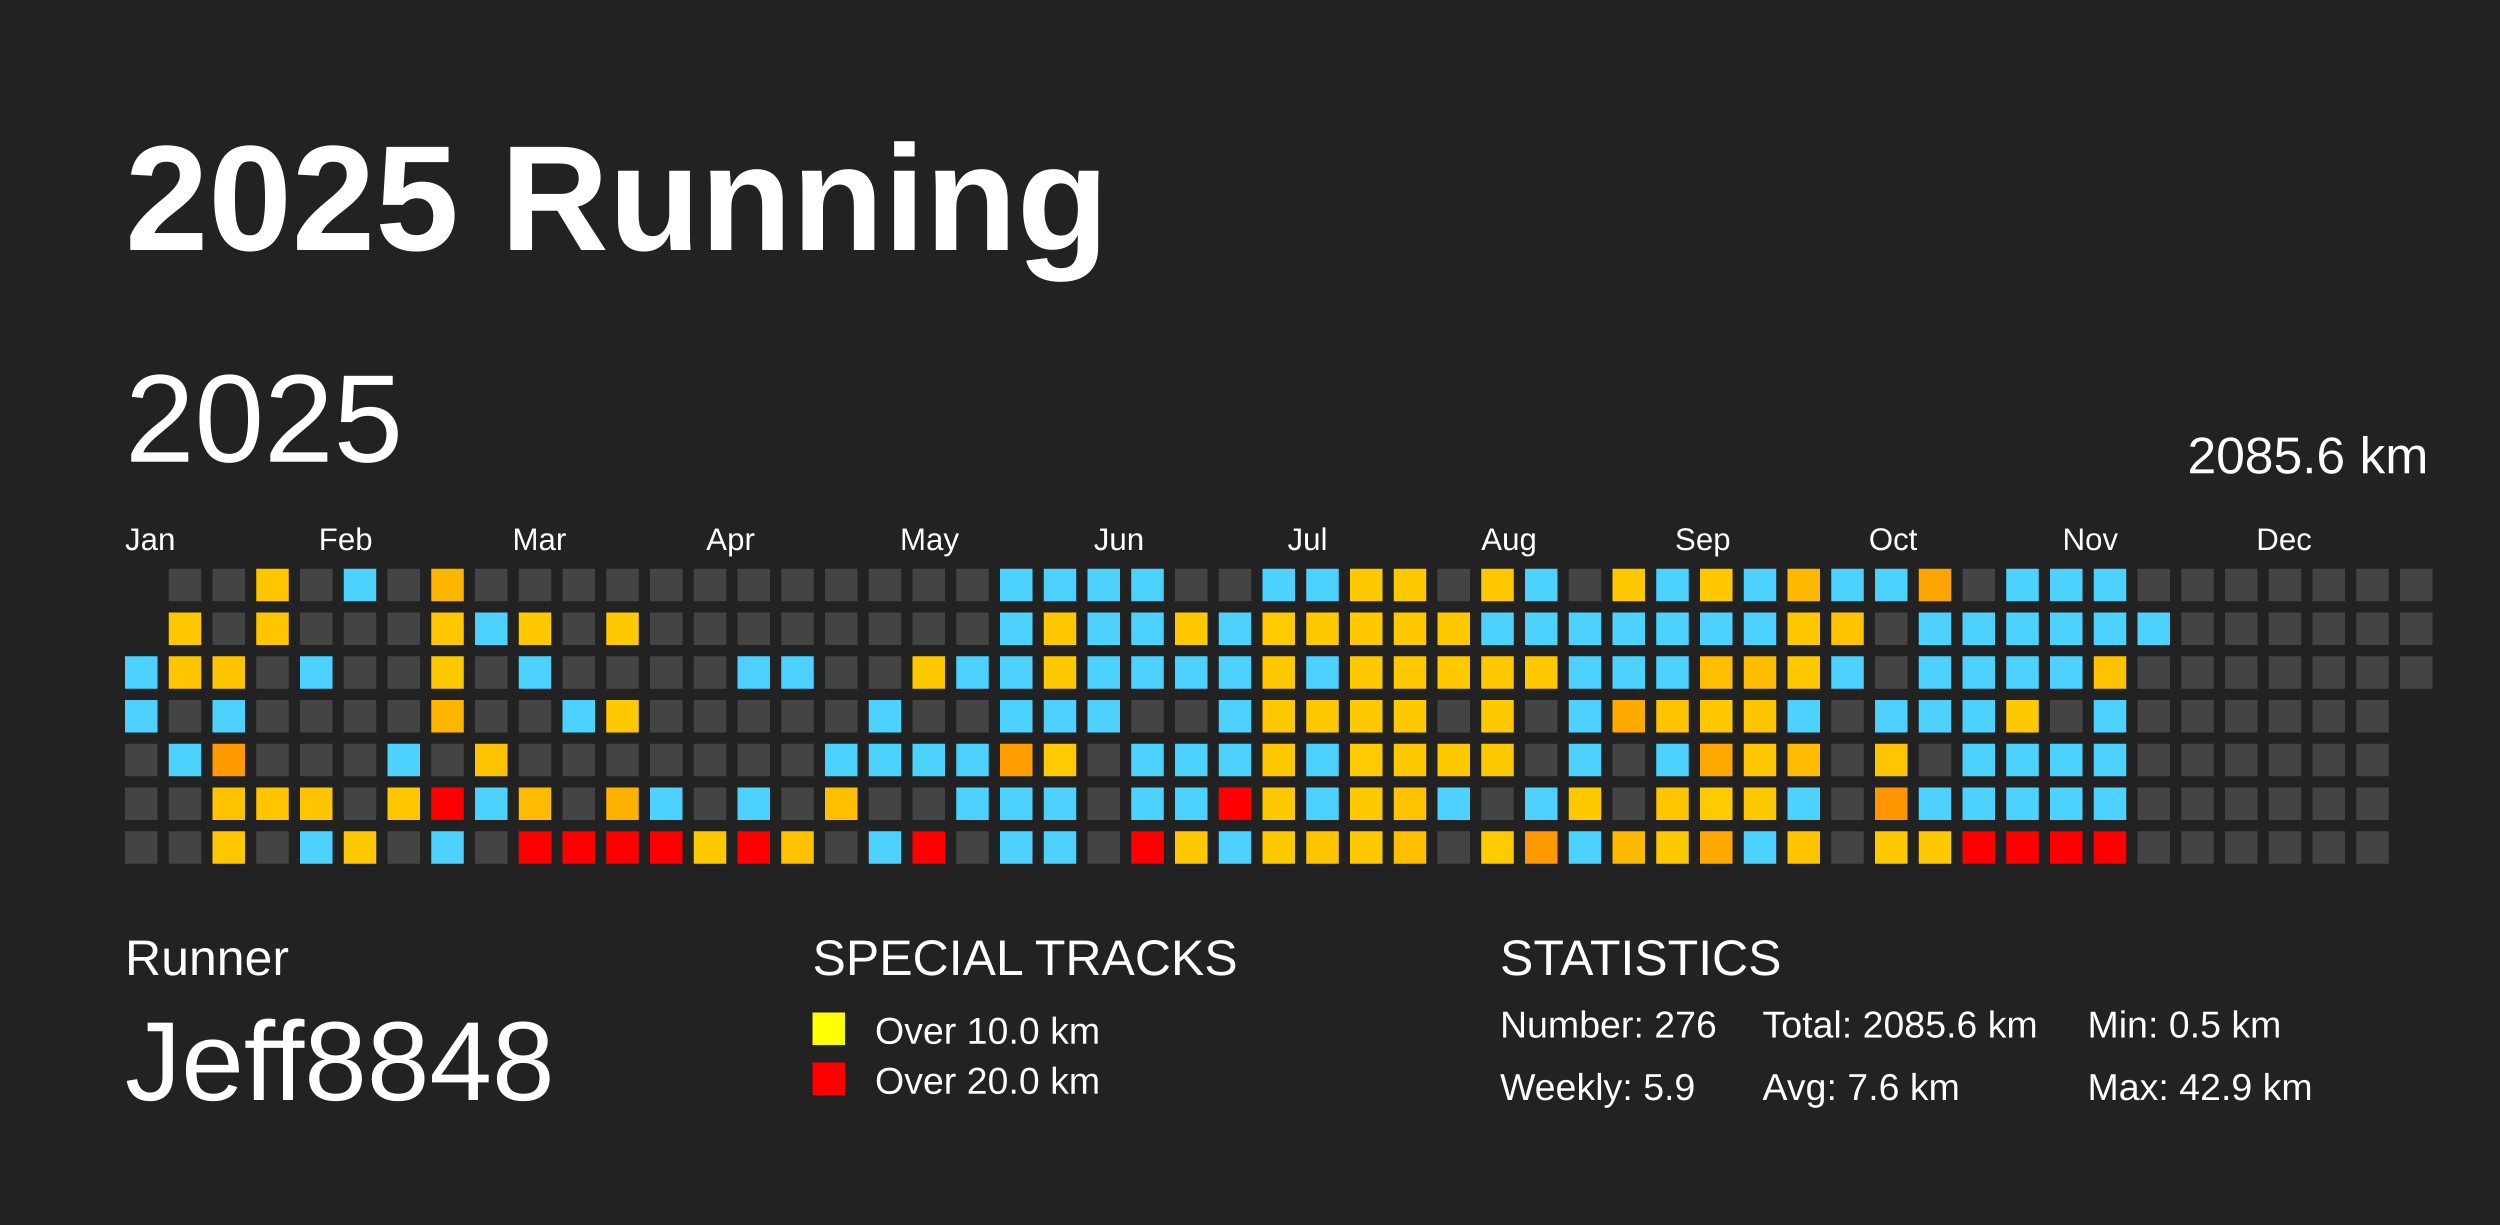
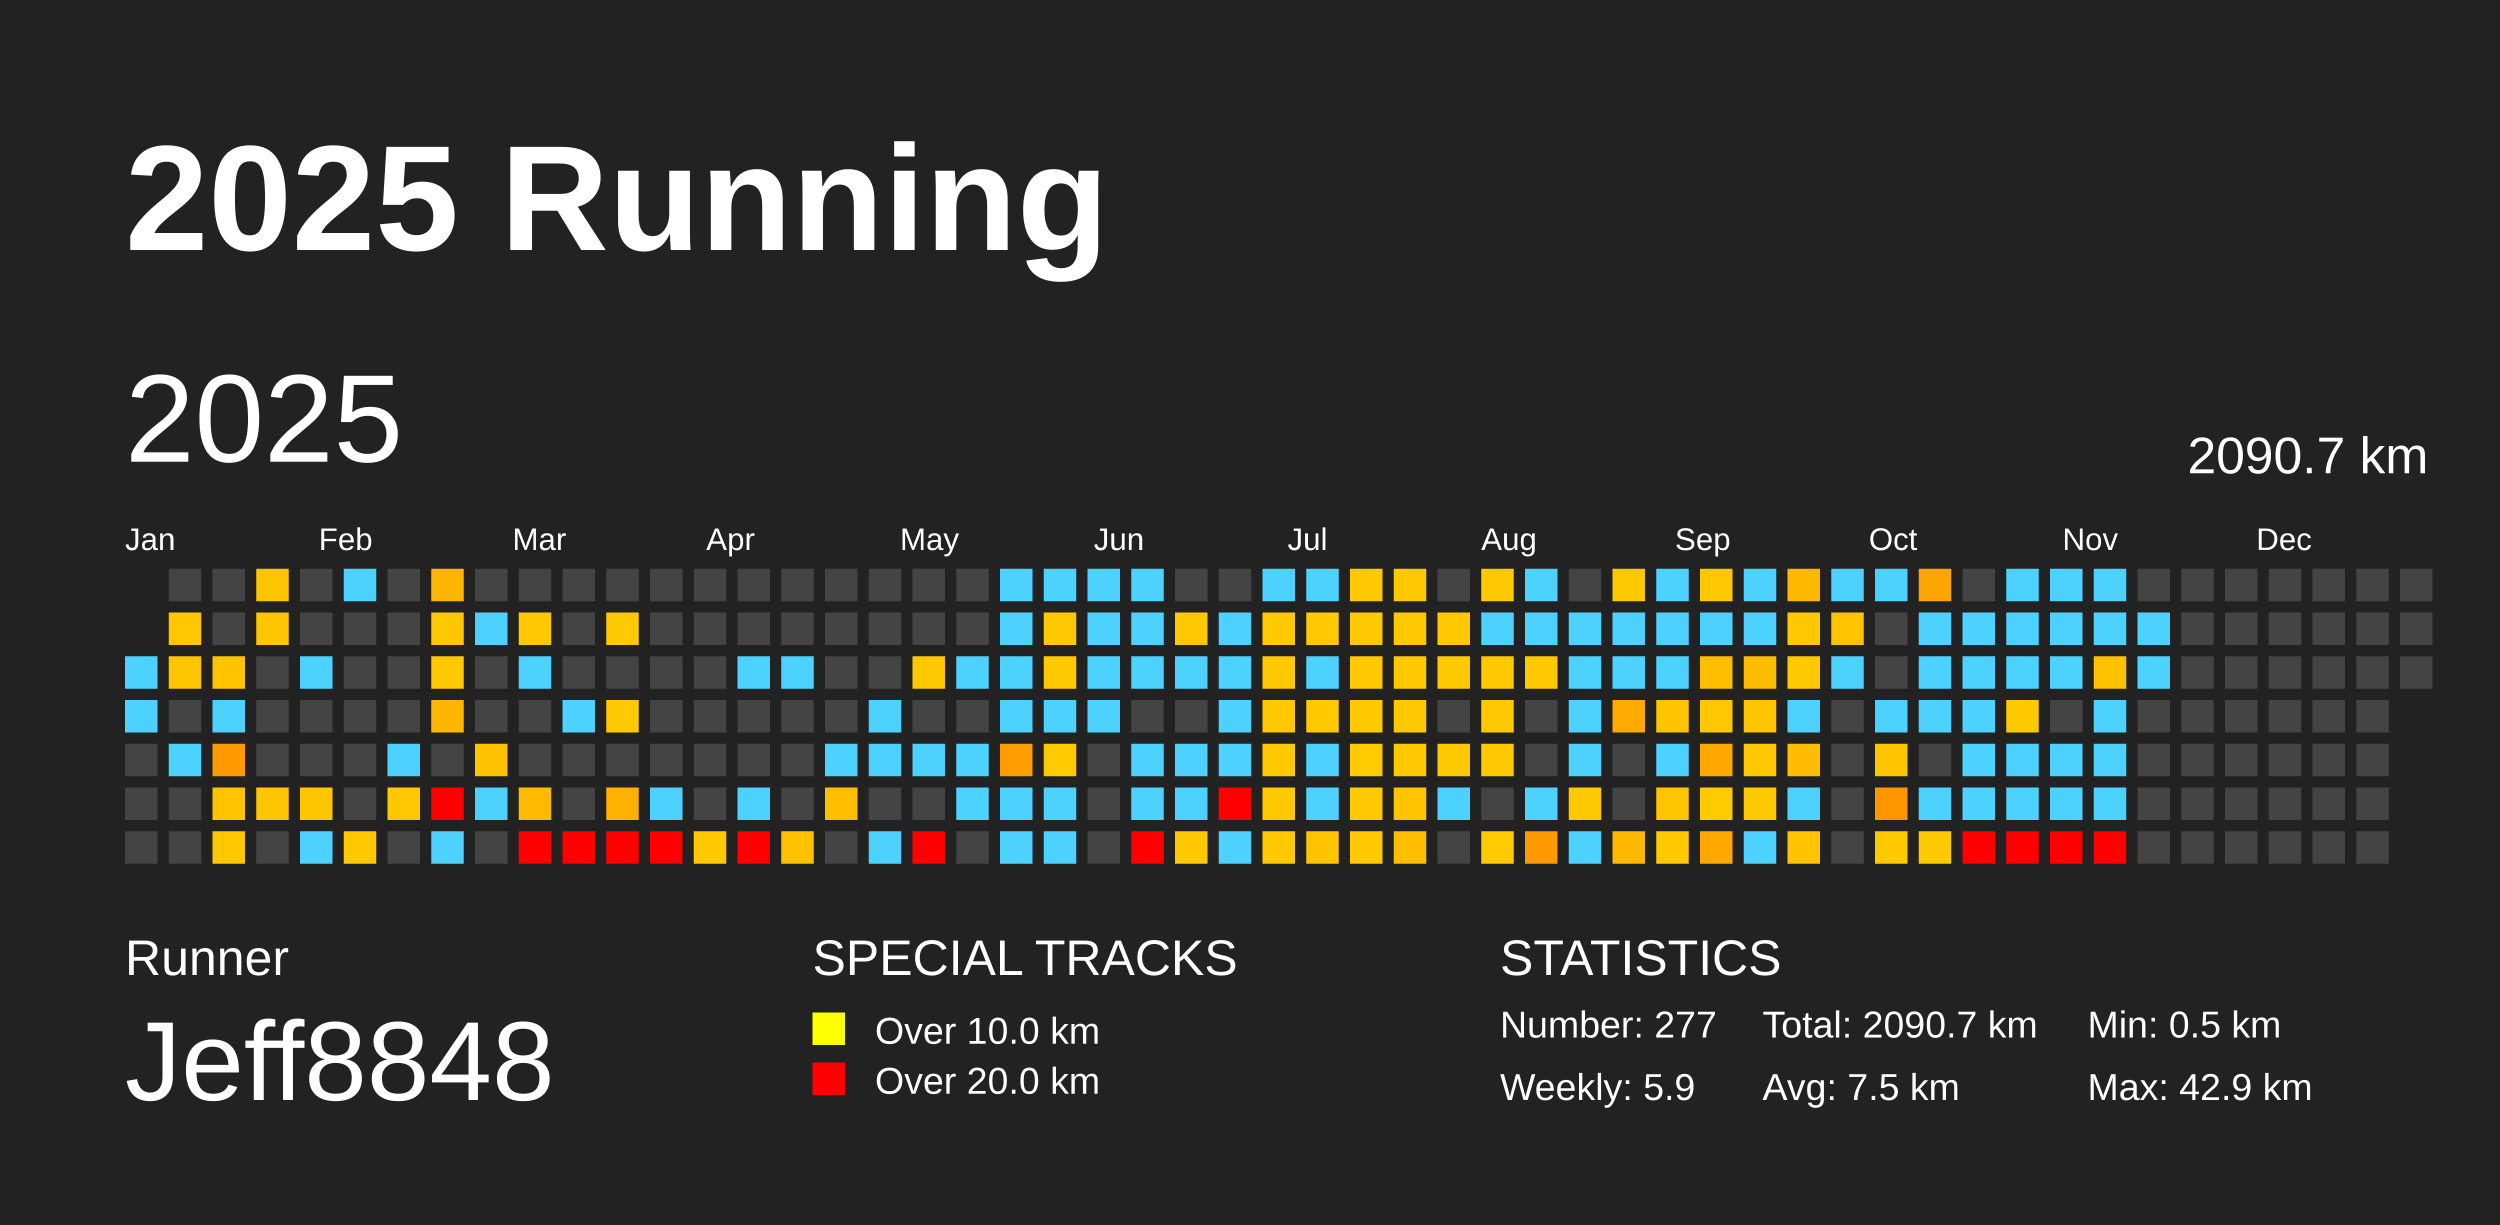
<svg xmlns="http://www.w3.org/2000/svg" baseProfile="full" height="98mm" version="1.1" viewBox="0,0,200,98" width="200mm">
  <defs />
  <rect fill="#222222" height="98" width="200" x="0" y="0" />
  <text fill="#FFFFFF" style="font-size:12px; font-family:Arial; font-weight:bold;" x="10" y="20">2025 Running</text>
  <text fill="#FFFFFF" style="font-size:4px; font-family:Arial" x="10" y="78">Runner</text>
  <text fill="#FFFFFF" style="font-size:9px; font-family:Arial" x="10" y="88">Jeff8848</text>
  <text fill="#FFFFFF" style="font-size:4px; font-family:Arial" x="65" y="78">SPECIAL TRACKS</text>
  <rect fill="yellow" height="2.6" width="2.6" x="65" y="81" />
  <text fill="#FFFFFF" style="font-size:3px; font-family:Arial" x="70" y="83.5">Over 10.0 km</text>
  <rect fill="red" height="2.6" width="2.6" x="65" y="85" />
  <text fill="#FFFFFF" style="font-size:3px; font-family:Arial" x="70" y="87.5">Over 20.0 km</text>
  <text fill="#FFFFFF" style="font-size:4px; font-family:Arial" x="120" y="78">STATISTICS</text>
-   <text fill="#FFFFFF" style="font-size:3px; font-family:Arial" x="120" y="83">Number: 276</text>
+   <text fill="#FFFFFF" style="font-size:3px; font-family:Arial" x="120" y="83">Number: 277</text>
  <text fill="#FFFFFF" style="font-size:3px; font-family:Arial" x="120" y="88">Weekly: 5.9</text>
-   <text fill="#FFFFFF" style="font-size:3px; font-family:Arial" x="141" y="83">Total: 2085.6 km</text>
-   <text fill="#FFFFFF" style="font-size:3px; font-family:Arial" x="141" y="88">Avg: 7.6 km</text>
+   <text fill="#FFFFFF" style="font-size:3px; font-family:Arial" x="141" y="83">Total: 2090.7 km</text>
+   <text fill="#FFFFFF" style="font-size:3px; font-family:Arial" x="141" y="88">Avg: 7.5 km</text>
  <text fill="#FFFFFF" style="font-size:3px; font-family:Arial" x="167" y="83">Min: 0.5 km</text>
  <text fill="#FFFFFF" style="font-size:3px; font-family:Arial" x="167" y="88">Max: 42.9 km</text>
  <text dominant-baseline="hanging" fill="#FFFFFF" style="font-size:10.0px; font-family:Arial;" x="10" y="30">2025</text>
-   <text dominant-baseline="hanging" fill="#FFFFFF" style="font-size:4.125px; font-family:Arial;" x="175" y="35">2085.6 km</text>
+   <text dominant-baseline="hanging" fill="#FFFFFF" style="font-size:4.125px; font-family:Arial;" x="175" y="35">2090.7 km</text>
  <text fill="#FFFFFF" style="font-size:2.5px; font-family:Arial" x="10.0" y="44">Jan</text>
  <text fill="#FFFFFF" style="font-size:2.5px; font-family:Arial" x="25.5" y="44">Feb</text>
  <text fill="#FFFFFF" style="font-size:2.5px; font-family:Arial" x="41.0" y="44">Mar</text>
  <text fill="#FFFFFF" style="font-size:2.5px; font-family:Arial" x="56.5" y="44">Apr</text>
  <text fill="#FFFFFF" style="font-size:2.5px; font-family:Arial" x="72.0" y="44">May</text>
  <text fill="#FFFFFF" style="font-size:2.5px; font-family:Arial" x="87.5" y="44">Jun</text>
  <text fill="#FFFFFF" style="font-size:2.5px; font-family:Arial" x="103.0" y="44">Jul</text>
  <text fill="#FFFFFF" style="font-size:2.5px; font-family:Arial" x="118.5" y="44">Aug</text>
  <text fill="#FFFFFF" style="font-size:2.5px; font-family:Arial" x="134.0" y="44">Sep</text>
  <text fill="#FFFFFF" style="font-size:2.5px; font-family:Arial" x="149.5" y="44">Oct</text>
  <text fill="#FFFFFF" style="font-size:2.5px; font-family:Arial" x="165.0" y="44">Nov</text>
  <text fill="#FFFFFF" style="font-size:2.5px; font-family:Arial" x="180.5" y="44">Dec</text>
  <rect fill="#4dd2ff" height="2.6" width="2.6" x="10.0" y="52.5" />
  <rect fill="#4dd2ff" height="2.6" width="2.6" x="10.0" y="56.0" />
  <rect fill="#444444" height="2.6" width="2.6" x="10.0" y="59.5" />
  <rect fill="#444444" height="2.6" width="2.6" x="10.0" y="63.0" />
  <rect fill="#444444" height="2.6" width="2.6" x="10.0" y="66.5" />
  <rect fill="#444444" height="2.6" width="2.6" x="13.5" y="45.5" />
  <rect fill="#ffc700" height="2.6" width="2.6" x="13.5" y="49.0" />
  <rect fill="#ffc500" height="2.6" width="2.6" x="13.5" y="52.5" />
  <rect fill="#444444" height="2.6" width="2.6" x="13.5" y="56.0" />
  <rect fill="#4dd2ff" height="2.6" width="2.6" x="13.5" y="59.5" />
  <rect fill="#444444" height="2.6" width="2.6" x="13.5" y="63.0" />
  <rect fill="#444444" height="2.6" width="2.6" x="13.5" y="66.5" />
  <rect fill="#444444" height="2.6" width="2.6" x="17.0" y="45.5" />
  <rect fill="#444444" height="2.6" width="2.6" x="17.0" y="49.0" />
  <rect fill="#ffc400" height="2.6" width="2.6" x="17.0" y="52.5" />
  <rect fill="#4dd2ff" height="2.6" width="2.6" x="17.0" y="56.0" />
  <rect fill="#ff9900" height="2.6" width="2.6" x="17.0" y="59.5" />
  <rect fill="#ffc300" height="2.6" width="2.6" x="17.0" y="63.0" />
  <rect fill="#ffc700" height="2.6" width="2.6" x="17.0" y="66.5" />
  <rect fill="#ffc500" height="2.6" width="2.6" x="20.5" y="45.5" />
  <rect fill="#ffc600" height="2.6" width="2.6" x="20.5" y="49.0" />
  <rect fill="#444444" height="2.6" width="2.6" x="20.5" y="52.5" />
  <rect fill="#444444" height="2.6" width="2.6" x="20.5" y="56.0" />
  <rect fill="#444444" height="2.6" width="2.6" x="20.5" y="59.5" />
  <rect fill="#ffc600" height="2.6" width="2.6" x="20.5" y="63.0" />
  <rect fill="#444444" height="2.6" width="2.6" x="20.5" y="66.5" />
  <rect fill="#444444" height="2.6" width="2.6" x="24.0" y="45.5" />
  <rect fill="#444444" height="2.6" width="2.6" x="24.0" y="49.0" />
  <rect fill="#4dd2ff" height="2.6" width="2.6" x="24.0" y="52.5" />
  <rect fill="#444444" height="2.6" width="2.6" x="24.0" y="56.0" />
  <rect fill="#444444" height="2.6" width="2.6" x="24.0" y="59.5" />
  <rect fill="#ffc600" height="2.6" width="2.6" x="24.0" y="63.0" />
  <rect fill="#4dd2ff" height="2.6" width="2.6" x="24.0" y="66.5" />
  <rect fill="#4dd2ff" height="2.6" width="2.6" x="27.5" y="45.5" />
  <rect fill="#444444" height="2.6" width="2.6" x="27.5" y="49.0" />
  <rect fill="#444444" height="2.6" width="2.6" x="27.5" y="52.5" />
  <rect fill="#444444" height="2.6" width="2.6" x="27.5" y="56.0" />
  <rect fill="#444444" height="2.6" width="2.6" x="27.5" y="59.5" />
  <rect fill="#444444" height="2.6" width="2.6" x="27.5" y="63.0" />
  <rect fill="#ffc800" height="2.6" width="2.6" x="27.5" y="66.5" />
  <rect fill="#444444" height="2.6" width="2.6" x="31.0" y="45.5" />
  <rect fill="#444444" height="2.6" width="2.6" x="31.0" y="49.0" />
  <rect fill="#444444" height="2.6" width="2.6" x="31.0" y="52.5" />
  <rect fill="#444444" height="2.6" width="2.6" x="31.0" y="56.0" />
  <rect fill="#4dd2ff" height="2.6" width="2.6" x="31.0" y="59.5" />
  <rect fill="#ffc700" height="2.6" width="2.6" x="31.0" y="63.0" />
  <rect fill="#444444" height="2.6" width="2.6" x="31.0" y="66.5" />
  <rect fill="#ffb600" height="2.6" width="2.6" x="34.5" y="45.5" />
  <rect fill="#ffc700" height="2.6" width="2.6" x="34.5" y="49.0" />
  <rect fill="#ffc800" height="2.6" width="2.6" x="34.5" y="52.5" />
  <rect fill="#ffb600" height="2.6" width="2.6" x="34.5" y="56.0" />
  <rect fill="#444444" height="2.6" width="2.6" x="34.5" y="59.5" />
  <rect fill="red" height="2.6" width="2.6" x="34.5" y="63.0" />
  <rect fill="#4dd2ff" height="2.6" width="2.6" x="34.5" y="66.5" />
  <rect fill="#444444" height="2.6" width="2.6" x="38.0" y="45.5" />
  <rect fill="#4dd2ff" height="2.6" width="2.6" x="38.0" y="49.0" />
  <rect fill="#444444" height="2.6" width="2.6" x="38.0" y="52.5" />
  <rect fill="#444444" height="2.6" width="2.6" x="38.0" y="56.0" />
  <rect fill="#ffc200" height="2.6" width="2.6" x="38.0" y="59.5" />
  <rect fill="#4dd2ff" height="2.6" width="2.6" x="38.0" y="63.0" />
  <rect fill="#444444" height="2.6" width="2.6" x="38.0" y="66.5" />
  <rect fill="#444444" height="2.6" width="2.6" x="41.5" y="45.5" />
  <rect fill="#ffc900" height="2.6" width="2.6" x="41.5" y="49.0" />
  <rect fill="#4dd2ff" height="2.6" width="2.6" x="41.5" y="52.5" />
  <rect fill="#444444" height="2.6" width="2.6" x="41.5" y="56.0" />
  <rect fill="#444444" height="2.6" width="2.6" x="41.5" y="59.5" />
  <rect fill="#ffbb00" height="2.6" width="2.6" x="41.5" y="63.0" />
  <rect fill="red" height="2.6" width="2.6" x="41.5" y="66.5" />
  <rect fill="#444444" height="2.6" width="2.6" x="45.0" y="45.5" />
  <rect fill="#444444" height="2.6" width="2.6" x="45.0" y="49.0" />
  <rect fill="#444444" height="2.6" width="2.6" x="45.0" y="52.5" />
  <rect fill="#4dd2ff" height="2.6" width="2.6" x="45.0" y="56.0" />
  <rect fill="#444444" height="2.6" width="2.6" x="45.0" y="59.5" />
  <rect fill="#444444" height="2.6" width="2.6" x="45.0" y="63.0" />
  <rect fill="red" height="2.6" width="2.6" x="45.0" y="66.5" />
  <rect fill="#444444" height="2.6" width="2.6" x="48.5" y="45.5" />
  <rect fill="#ffc900" height="2.6" width="2.6" x="48.5" y="49.0" />
  <rect fill="#444444" height="2.6" width="2.6" x="48.5" y="52.5" />
  <rect fill="#ffc900" height="2.6" width="2.6" x="48.5" y="56.0" />
  <rect fill="#444444" height="2.6" width="2.6" x="48.5" y="59.5" />
  <rect fill="#ffb100" height="2.6" width="2.6" x="48.5" y="63.0" />
  <rect fill="red" height="2.6" width="2.6" x="48.5" y="66.5" />
  <rect fill="#444444" height="2.6" width="2.6" x="52.0" y="45.5" />
  <rect fill="#444444" height="2.6" width="2.6" x="52.0" y="49.0" />
  <rect fill="#444444" height="2.6" width="2.6" x="52.0" y="52.5" />
  <rect fill="#444444" height="2.6" width="2.6" x="52.0" y="56.0" />
  <rect fill="#444444" height="2.6" width="2.6" x="52.0" y="59.5" />
  <rect fill="#4dd2ff" height="2.6" width="2.6" x="52.0" y="63.0" />
  <rect fill="red" height="2.6" width="2.6" x="52.0" y="66.5" />
  <rect fill="#444444" height="2.6" width="2.6" x="55.5" y="45.5" />
  <rect fill="#444444" height="2.6" width="2.6" x="55.5" y="49.0" />
  <rect fill="#444444" height="2.6" width="2.6" x="55.5" y="52.5" />
  <rect fill="#444444" height="2.6" width="2.6" x="55.5" y="56.0" />
  <rect fill="#444444" height="2.6" width="2.6" x="55.5" y="59.5" />
  <rect fill="#444444" height="2.6" width="2.6" x="55.5" y="63.0" />
  <rect fill="#ffc900" height="2.6" width="2.6" x="55.5" y="66.5" />
  <rect fill="#444444" height="2.6" width="2.6" x="59.0" y="45.5" />
  <rect fill="#444444" height="2.6" width="2.6" x="59.0" y="49.0" />
  <rect fill="#4dd2ff" height="2.6" width="2.6" x="59.0" y="52.5" />
  <rect fill="#444444" height="2.6" width="2.6" x="59.0" y="56.0" />
  <rect fill="#444444" height="2.6" width="2.6" x="59.0" y="59.5" />
  <rect fill="#4dd2ff" height="2.6" width="2.6" x="59.0" y="63.0" />
  <rect fill="red" height="2.6" width="2.6" x="59.0" y="66.5" />
  <rect fill="#444444" height="2.6" width="2.6" x="62.5" y="45.5" />
  <rect fill="#444444" height="2.6" width="2.6" x="62.5" y="49.0" />
  <rect fill="#4dd2ff" height="2.6" width="2.6" x="62.5" y="52.5" />
  <rect fill="#444444" height="2.6" width="2.6" x="62.5" y="56.0" />
  <rect fill="#444444" height="2.6" width="2.6" x="62.5" y="59.5" />
  <rect fill="#444444" height="2.6" width="2.6" x="62.5" y="63.0" />
  <rect fill="#ffc200" height="2.6" width="2.6" x="62.5" y="66.5" />
  <rect fill="#444444" height="2.6" width="2.6" x="66.0" y="45.5" />
  <rect fill="#444444" height="2.6" width="2.6" x="66.0" y="49.0" />
  <rect fill="#444444" height="2.6" width="2.6" x="66.0" y="52.5" />
  <rect fill="#444444" height="2.6" width="2.6" x="66.0" y="56.0" />
  <rect fill="#4dd2ff" height="2.6" width="2.6" x="66.0" y="59.5" />
  <rect fill="#ffbe00" height="2.6" width="2.6" x="66.0" y="63.0" />
  <rect fill="#444444" height="2.6" width="2.6" x="66.0" y="66.5" />
  <rect fill="#444444" height="2.6" width="2.6" x="69.5" y="45.5" />
  <rect fill="#444444" height="2.6" width="2.6" x="69.5" y="49.0" />
  <rect fill="#444444" height="2.6" width="2.6" x="69.5" y="52.5" />
  <rect fill="#4dd2ff" height="2.6" width="2.6" x="69.5" y="56.0" />
  <rect fill="#4dd2ff" height="2.6" width="2.6" x="69.5" y="59.5" />
  <rect fill="#444444" height="2.6" width="2.6" x="69.5" y="63.0" />
  <rect fill="#4dd2ff" height="2.6" width="2.6" x="69.5" y="66.5" />
  <rect fill="#444444" height="2.6" width="2.6" x="73.0" y="45.5" />
  <rect fill="#444444" height="2.6" width="2.6" x="73.0" y="49.0" />
  <rect fill="#ffc900" height="2.6" width="2.6" x="73.0" y="52.5" />
  <rect fill="#444444" height="2.6" width="2.6" x="73.0" y="56.0" />
  <rect fill="#4dd2ff" height="2.6" width="2.6" x="73.0" y="59.5" />
  <rect fill="#444444" height="2.6" width="2.6" x="73.0" y="63.0" />
  <rect fill="red" height="2.6" width="2.6" x="73.0" y="66.5" />
  <rect fill="#444444" height="2.6" width="2.6" x="76.5" y="45.5" />
  <rect fill="#444444" height="2.6" width="2.6" x="76.5" y="49.0" />
  <rect fill="#4dd2ff" height="2.6" width="2.6" x="76.5" y="52.5" />
  <rect fill="#444444" height="2.6" width="2.6" x="76.5" y="56.0" />
  <rect fill="#4dd2ff" height="2.6" width="2.6" x="76.5" y="59.5" />
  <rect fill="#4dd2ff" height="2.6" width="2.6" x="76.5" y="63.0" />
  <rect fill="#444444" height="2.6" width="2.6" x="76.5" y="66.5" />
  <rect fill="#4dd2ff" height="2.6" width="2.6" x="80.0" y="45.5" />
  <rect fill="#4dd2ff" height="2.6" width="2.6" x="80.0" y="49.0" />
  <rect fill="#4dd2ff" height="2.6" width="2.6" x="80.0" y="52.5" />
  <rect fill="#4dd2ff" height="2.6" width="2.6" x="80.0" y="56.0" />
  <rect fill="#ff9e00" height="2.6" width="2.6" x="80.0" y="59.5" />
  <rect fill="#4dd2ff" height="2.6" width="2.6" x="80.0" y="63.0" />
  <rect fill="#4dd2ff" height="2.6" width="2.6" x="80.0" y="66.5" />
  <rect fill="#4dd2ff" height="2.6" width="2.6" x="83.5" y="45.5" />
  <rect fill="#ffc800" height="2.6" width="2.6" x="83.5" y="49.0" />
  <rect fill="#ffc900" height="2.6" width="2.6" x="83.5" y="52.5" />
  <rect fill="#4dd2ff" height="2.6" width="2.6" x="83.5" y="56.0" />
  <rect fill="#ffca00" height="2.6" width="2.6" x="83.5" y="59.5" />
  <rect fill="#4dd2ff" height="2.6" width="2.6" x="83.5" y="63.0" />
  <rect fill="#4dd2ff" height="2.6" width="2.6" x="83.5" y="66.5" />
  <rect fill="#4dd2ff" height="2.6" width="2.6" x="87.0" y="45.5" />
  <rect fill="#4dd2ff" height="2.6" width="2.6" x="87.0" y="49.0" />
  <rect fill="#4dd2ff" height="2.6" width="2.6" x="87.0" y="52.5" />
  <rect fill="#4dd2ff" height="2.6" width="2.6" x="87.0" y="56.0" />
  <rect fill="#444444" height="2.6" width="2.6" x="87.0" y="59.5" />
  <rect fill="#444444" height="2.6" width="2.6" x="87.0" y="63.0" />
  <rect fill="#444444" height="2.6" width="2.6" x="87.0" y="66.5" />
  <rect fill="#4dd2ff" height="2.6" width="2.6" x="90.5" y="45.5" />
  <rect fill="#4dd2ff" height="2.6" width="2.6" x="90.5" y="49.0" />
  <rect fill="#4dd2ff" height="2.6" width="2.6" x="90.5" y="52.5" />
  <rect fill="#444444" height="2.6" width="2.6" x="90.5" y="56.0" />
  <rect fill="#4dd2ff" height="2.6" width="2.6" x="90.5" y="59.5" />
  <rect fill="#4dd2ff" height="2.6" width="2.6" x="90.5" y="63.0" />
  <rect fill="red" height="2.6" width="2.6" x="90.5" y="66.5" />
  <rect fill="#444444" height="2.6" width="2.6" x="94.0" y="45.5" />
  <rect fill="#ffc800" height="2.6" width="2.6" x="94.0" y="49.0" />
  <rect fill="#4dd2ff" height="2.6" width="2.6" x="94.0" y="52.5" />
  <rect fill="#444444" height="2.6" width="2.6" x="94.0" y="56.0" />
  <rect fill="#4dd2ff" height="2.6" width="2.6" x="94.0" y="59.5" />
  <rect fill="#4dd2ff" height="2.6" width="2.6" x="94.0" y="63.0" />
  <rect fill="#ffc900" height="2.6" width="2.6" x="94.0" y="66.5" />
  <rect fill="#444444" height="2.6" width="2.6" x="97.5" y="45.5" />
  <rect fill="#4dd2ff" height="2.6" width="2.6" x="97.5" y="49.0" />
  <rect fill="#4dd2ff" height="2.6" width="2.6" x="97.5" y="52.5" />
  <rect fill="#4dd2ff" height="2.6" width="2.6" x="97.5" y="56.0" />
  <rect fill="#4dd2ff" height="2.6" width="2.6" x="97.5" y="59.5" />
  <rect fill="red" height="2.6" width="2.6" x="97.5" y="63.0" />
  <rect fill="#4dd2ff" height="2.6" width="2.6" x="97.5" y="66.5" />
  <rect fill="#4dd2ff" height="2.6" width="2.6" x="101.0" y="45.5" />
  <rect fill="#ffca00" height="2.6" width="2.6" x="101.0" y="49.0" />
  <rect fill="#ffc900" height="2.6" width="2.6" x="101.0" y="52.5" />
  <rect fill="#ffc800" height="2.6" width="2.6" x="101.0" y="56.0" />
  <rect fill="#ffc900" height="2.6" width="2.6" x="101.0" y="59.5" />
  <rect fill="#ffc900" height="2.6" width="2.6" x="101.0" y="63.0" />
  <rect fill="#ffc900" height="2.6" width="2.6" x="101.0" y="66.5" />
  <rect fill="#4dd2ff" height="2.6" width="2.6" x="104.5" y="45.5" />
  <rect fill="#ffc900" height="2.6" width="2.6" x="104.5" y="49.0" />
  <rect fill="#4dd2ff" height="2.6" width="2.6" x="104.5" y="52.5" />
  <rect fill="#ffc900" height="2.6" width="2.6" x="104.5" y="56.0" />
  <rect fill="#4dd2ff" height="2.6" width="2.6" x="104.5" y="59.5" />
  <rect fill="#4dd2ff" height="2.6" width="2.6" x="104.5" y="63.0" />
  <rect fill="#ffc300" height="2.6" width="2.6" x="104.5" y="66.5" />
  <rect fill="#ffc900" height="2.6" width="2.6" x="108.0" y="45.5" />
  <rect fill="#ffc900" height="2.6" width="2.6" x="108.0" y="49.0" />
  <rect fill="#ffc900" height="2.6" width="2.6" x="108.0" y="52.5" />
  <rect fill="#ffc900" height="2.6" width="2.6" x="108.0" y="56.0" />
  <rect fill="#ffca00" height="2.6" width="2.6" x="108.0" y="59.5" />
  <rect fill="#ffc900" height="2.6" width="2.6" x="108.0" y="63.0" />
  <rect fill="#ffc900" height="2.6" width="2.6" x="108.0" y="66.5" />
  <rect fill="#ffc900" height="2.6" width="2.6" x="111.5" y="45.5" />
  <rect fill="#ffc900" height="2.6" width="2.6" x="111.5" y="49.0" />
  <rect fill="#ffc900" height="2.6" width="2.6" x="111.5" y="52.5" />
  <rect fill="#ffc900" height="2.6" width="2.6" x="111.5" y="56.0" />
  <rect fill="#ffc900" height="2.6" width="2.6" x="111.5" y="59.5" />
  <rect fill="#ffc300" height="2.6" width="2.6" x="111.5" y="63.0" />
  <rect fill="#ffbe00" height="2.6" width="2.6" x="111.5" y="66.5" />
  <rect fill="#444444" height="2.6" width="2.6" x="115.0" y="45.5" />
  <rect fill="#ffc800" height="2.6" width="2.6" x="115.0" y="49.0" />
  <rect fill="#ffc900" height="2.6" width="2.6" x="115.0" y="52.5" />
  <rect fill="#444444" height="2.6" width="2.6" x="115.0" y="56.0" />
  <rect fill="#ffc900" height="2.6" width="2.6" x="115.0" y="59.5" />
  <rect fill="#4dd2ff" height="2.6" width="2.6" x="115.0" y="63.0" />
  <rect fill="#444444" height="2.6" width="2.6" x="115.0" y="66.5" />
  <rect fill="#ffc900" height="2.6" width="2.6" x="118.5" y="45.5" />
  <rect fill="#4dd2ff" height="2.6" width="2.6" x="118.5" y="49.0" />
  <rect fill="#ffc800" height="2.6" width="2.6" x="118.5" y="52.5" />
  <rect fill="#ffc900" height="2.6" width="2.6" x="118.5" y="56.0" />
  <rect fill="#ffc900" height="2.6" width="2.6" x="118.5" y="59.5" />
  <rect fill="#444444" height="2.6" width="2.6" x="118.5" y="63.0" />
  <rect fill="#ffca00" height="2.6" width="2.6" x="118.5" y="66.5" />
  <rect fill="#4dd2ff" height="2.6" width="2.6" x="122.0" y="45.5" />
  <rect fill="#4dd2ff" height="2.6" width="2.6" x="122.0" y="49.0" />
  <rect fill="#ffc800" height="2.6" width="2.6" x="122.0" y="52.5" />
  <rect fill="#444444" height="2.6" width="2.6" x="122.0" y="56.0" />
  <rect fill="#444444" height="2.6" width="2.6" x="122.0" y="59.5" />
  <rect fill="#4dd2ff" height="2.6" width="2.6" x="122.0" y="63.0" />
  <rect fill="#ff9900" height="2.6" width="2.6" x="122.0" y="66.5" />
  <rect fill="#444444" height="2.6" width="2.6" x="125.5" y="45.5" />
  <rect fill="#4dd2ff" height="2.6" width="2.6" x="125.5" y="49.0" />
  <rect fill="#4dd2ff" height="2.6" width="2.6" x="125.5" y="52.5" />
  <rect fill="#4dd2ff" height="2.6" width="2.6" x="125.5" y="56.0" />
  <rect fill="#4dd2ff" height="2.6" width="2.6" x="125.5" y="59.5" />
  <rect fill="#ffc900" height="2.6" width="2.6" x="125.5" y="63.0" />
  <rect fill="#4dd2ff" height="2.6" width="2.6" x="125.5" y="66.5" />
  <rect fill="#ffc900" height="2.6" width="2.6" x="129.0" y="45.5" />
  <rect fill="#4dd2ff" height="2.6" width="2.6" x="129.0" y="49.0" />
  <rect fill="#4dd2ff" height="2.6" width="2.6" x="129.0" y="52.5" />
  <rect fill="#ffaa00" height="2.6" width="2.6" x="129.0" y="56.0" />
  <rect fill="#444444" height="2.6" width="2.6" x="129.0" y="59.5" />
  <rect fill="#444444" height="2.6" width="2.6" x="129.0" y="63.0" />
  <rect fill="#ffb800" height="2.6" width="2.6" x="129.0" y="66.5" />
  <rect fill="#4dd2ff" height="2.6" width="2.6" x="132.5" y="45.5" />
  <rect fill="#4dd2ff" height="2.6" width="2.6" x="132.5" y="49.0" />
  <rect fill="#4dd2ff" height="2.6" width="2.6" x="132.5" y="52.5" />
  <rect fill="#ffc300" height="2.6" width="2.6" x="132.5" y="56.0" />
  <rect fill="#4dd2ff" height="2.6" width="2.6" x="132.5" y="59.5" />
  <rect fill="#ffc500" height="2.6" width="2.6" x="132.5" y="63.0" />
  <rect fill="#ffc900" height="2.6" width="2.6" x="132.5" y="66.5" />
  <rect fill="#ffc800" height="2.6" width="2.6" x="136.0" y="45.5" />
  <rect fill="#4dd2ff" height="2.6" width="2.6" x="136.0" y="49.0" />
  <rect fill="#ffbe00" height="2.6" width="2.6" x="136.0" y="52.5" />
  <rect fill="#ffc700" height="2.6" width="2.6" x="136.0" y="56.0" />
  <rect fill="#ffa900" height="2.6" width="2.6" x="136.0" y="59.5" />
  <rect fill="#ffca00" height="2.6" width="2.6" x="136.0" y="63.0" />
  <rect fill="#ffa900" height="2.6" width="2.6" x="136.0" y="66.5" />
  <rect fill="#4dd2ff" height="2.6" width="2.6" x="139.5" y="45.5" />
  <rect fill="#4dd2ff" height="2.6" width="2.6" x="139.5" y="49.0" />
  <rect fill="#ffbd00" height="2.6" width="2.6" x="139.5" y="52.5" />
  <rect fill="#ffc600" height="2.6" width="2.6" x="139.5" y="56.0" />
  <rect fill="#ffc700" height="2.6" width="2.6" x="139.5" y="59.5" />
  <rect fill="#ffc900" height="2.6" width="2.6" x="139.5" y="63.0" />
  <rect fill="#4dd2ff" height="2.6" width="2.6" x="139.5" y="66.5" />
  <rect fill="#ffb800" height="2.6" width="2.6" x="143.0" y="45.5" />
  <rect fill="#ffc700" height="2.6" width="2.6" x="143.0" y="49.0" />
  <rect fill="#ffc900" height="2.6" width="2.6" x="143.0" y="52.5" />
  <rect fill="#4dd2ff" height="2.6" width="2.6" x="143.0" y="56.0" />
  <rect fill="#ffbc00" height="2.6" width="2.6" x="143.0" y="59.5" />
  <rect fill="#4dd2ff" height="2.6" width="2.6" x="143.0" y="63.0" />
  <rect fill="#ffc300" height="2.6" width="2.6" x="143.0" y="66.5" />
  <rect fill="#4dd2ff" height="2.6" width="2.6" x="146.5" y="45.5" />
  <rect fill="#ffc300" height="2.6" width="2.6" x="146.5" y="49.0" />
  <rect fill="#4dd2ff" height="2.6" width="2.6" x="146.5" y="52.5" />
  <rect fill="#444444" height="2.6" width="2.6" x="146.5" y="56.0" />
  <rect fill="#444444" height="2.6" width="2.6" x="146.5" y="59.5" />
  <rect fill="#444444" height="2.6" width="2.6" x="146.5" y="63.0" />
  <rect fill="#444444" height="2.6" width="2.6" x="146.5" y="66.5" />
  <rect fill="#4dd2ff" height="2.6" width="2.6" x="150.0" y="45.5" />
  <rect fill="#444444" height="2.6" width="2.6" x="150.0" y="49.0" />
  <rect fill="#444444" height="2.6" width="2.6" x="150.0" y="52.5" />
  <rect fill="#4dd2ff" height="2.6" width="2.6" x="150.0" y="56.0" />
  <rect fill="#ffc600" height="2.6" width="2.6" x="150.0" y="59.5" />
  <rect fill="#ff9600" height="2.6" width="2.6" x="150.0" y="63.0" />
  <rect fill="#ffc900" height="2.6" width="2.6" x="150.0" y="66.5" />
  <rect fill="#ffa500" height="2.6" width="2.6" x="153.5" y="45.5" />
  <rect fill="#4dd2ff" height="2.6" width="2.6" x="153.5" y="49.0" />
  <rect fill="#4dd2ff" height="2.6" width="2.6" x="153.5" y="52.5" />
  <rect fill="#4dd2ff" height="2.6" width="2.6" x="153.5" y="56.0" />
  <rect fill="#444444" height="2.6" width="2.6" x="153.5" y="59.5" />
  <rect fill="#4dd2ff" height="2.6" width="2.6" x="153.5" y="63.0" />
  <rect fill="#ffc900" height="2.6" width="2.6" x="153.5" y="66.5" />
  <rect fill="#444444" height="2.6" width="2.6" x="157.0" y="45.5" />
  <rect fill="#4dd2ff" height="2.6" width="2.6" x="157.0" y="49.0" />
  <rect fill="#4dd2ff" height="2.6" width="2.6" x="157.0" y="52.5" />
  <rect fill="#4dd2ff" height="2.6" width="2.6" x="157.0" y="56.0" />
  <rect fill="#4dd2ff" height="2.6" width="2.6" x="157.0" y="59.5" />
  <rect fill="#4dd2ff" height="2.6" width="2.6" x="157.0" y="63.0" />
  <rect fill="red" height="2.6" width="2.6" x="157.0" y="66.5" />
  <rect fill="#4dd2ff" height="2.6" width="2.6" x="160.5" y="45.5" />
  <rect fill="#4dd2ff" height="2.6" width="2.6" x="160.5" y="49.0" />
  <rect fill="#4dd2ff" height="2.6" width="2.6" x="160.5" y="52.5" />
  <rect fill="#ffc900" height="2.6" width="2.6" x="160.5" y="56.0" />
  <rect fill="#4dd2ff" height="2.6" width="2.6" x="160.5" y="59.5" />
  <rect fill="#4dd2ff" height="2.6" width="2.6" x="160.5" y="63.0" />
  <rect fill="red" height="2.6" width="2.6" x="160.5" y="66.5" />
  <rect fill="#4dd2ff" height="2.6" width="2.6" x="164.0" y="45.5" />
  <rect fill="#4dd2ff" height="2.6" width="2.6" x="164.0" y="49.0" />
  <rect fill="#4dd2ff" height="2.6" width="2.6" x="164.0" y="52.5" />
  <rect fill="#444444" height="2.6" width="2.6" x="164.0" y="56.0" />
  <rect fill="#4dd2ff" height="2.6" width="2.6" x="164.0" y="59.5" />
  <rect fill="#4dd2ff" height="2.6" width="2.6" x="164.0" y="63.0" />
  <rect fill="red" height="2.6" width="2.6" x="164.0" y="66.5" />
  <rect fill="#4dd2ff" height="2.6" width="2.6" x="167.5" y="45.5" />
  <rect fill="#4dd2ff" height="2.6" width="2.6" x="167.5" y="49.0" />
  <rect fill="#ffc200" height="2.6" width="2.6" x="167.5" y="52.5" />
  <rect fill="#4dd2ff" height="2.6" width="2.6" x="167.5" y="56.0" />
  <rect fill="#4dd2ff" height="2.6" width="2.6" x="167.5" y="59.5" />
  <rect fill="#4dd2ff" height="2.6" width="2.6" x="167.5" y="63.0" />
  <rect fill="red" height="2.6" width="2.6" x="167.5" y="66.5" />
  <rect fill="#444444" height="2.6" width="2.6" x="171.0" y="45.5" />
  <rect fill="#4dd2ff" height="2.6" width="2.6" x="171.0" y="49.0" />
-   <rect fill="#444444" height="2.6" width="2.6" x="171.0" y="52.5" />
+   <rect fill="#4dd2ff" height="2.6" width="2.6" x="171.0" y="52.5" />
  <rect fill="#444444" height="2.6" width="2.6" x="171.0" y="56.0" />
  <rect fill="#444444" height="2.6" width="2.6" x="171.0" y="59.5" />
  <rect fill="#444444" height="2.6" width="2.6" x="171.0" y="63.0" />
  <rect fill="#444444" height="2.6" width="2.6" x="171.0" y="66.5" />
  <rect fill="#444444" height="2.6" width="2.6" x="174.5" y="45.5" />
  <rect fill="#444444" height="2.6" width="2.6" x="174.5" y="49.0" />
  <rect fill="#444444" height="2.6" width="2.6" x="174.5" y="52.5" />
  <rect fill="#444444" height="2.6" width="2.6" x="174.5" y="56.0" />
  <rect fill="#444444" height="2.6" width="2.6" x="174.5" y="59.5" />
  <rect fill="#444444" height="2.6" width="2.6" x="174.5" y="63.0" />
  <rect fill="#444444" height="2.6" width="2.6" x="174.5" y="66.5" />
  <rect fill="#444444" height="2.6" width="2.6" x="178.0" y="45.5" />
  <rect fill="#444444" height="2.6" width="2.6" x="178.0" y="49.0" />
  <rect fill="#444444" height="2.6" width="2.6" x="178.0" y="52.5" />
  <rect fill="#444444" height="2.6" width="2.6" x="178.0" y="56.0" />
  <rect fill="#444444" height="2.6" width="2.6" x="178.0" y="59.5" />
  <rect fill="#444444" height="2.6" width="2.6" x="178.0" y="63.0" />
  <rect fill="#444444" height="2.6" width="2.6" x="178.0" y="66.5" />
  <rect fill="#444444" height="2.6" width="2.6" x="181.5" y="45.5" />
  <rect fill="#444444" height="2.6" width="2.6" x="181.5" y="49.0" />
  <rect fill="#444444" height="2.6" width="2.6" x="181.5" y="52.5" />
  <rect fill="#444444" height="2.6" width="2.6" x="181.5" y="56.0" />
  <rect fill="#444444" height="2.6" width="2.6" x="181.5" y="59.5" />
  <rect fill="#444444" height="2.6" width="2.6" x="181.5" y="63.0" />
  <rect fill="#444444" height="2.6" width="2.6" x="181.5" y="66.5" />
  <rect fill="#444444" height="2.6" width="2.6" x="185.0" y="45.5" />
  <rect fill="#444444" height="2.6" width="2.6" x="185.0" y="49.0" />
  <rect fill="#444444" height="2.6" width="2.6" x="185.0" y="52.5" />
  <rect fill="#444444" height="2.6" width="2.6" x="185.0" y="56.0" />
  <rect fill="#444444" height="2.6" width="2.6" x="185.0" y="59.5" />
  <rect fill="#444444" height="2.6" width="2.6" x="185.0" y="63.0" />
  <rect fill="#444444" height="2.6" width="2.6" x="185.0" y="66.5" />
  <rect fill="#444444" height="2.6" width="2.6" x="188.5" y="45.5" />
  <rect fill="#444444" height="2.6" width="2.6" x="188.5" y="49.0" />
  <rect fill="#444444" height="2.6" width="2.6" x="188.5" y="52.5" />
  <rect fill="#444444" height="2.6" width="2.6" x="188.5" y="56.0" />
  <rect fill="#444444" height="2.6" width="2.6" x="188.5" y="59.5" />
  <rect fill="#444444" height="2.6" width="2.6" x="188.5" y="63.0" />
  <rect fill="#444444" height="2.6" width="2.6" x="188.5" y="66.5" />
  <rect fill="#444444" height="2.6" width="2.6" x="192.0" y="45.5" />
  <rect fill="#444444" height="2.6" width="2.6" x="192.0" y="49.0" />
  <rect fill="#444444" height="2.6" width="2.6" x="192.0" y="52.5" />
</svg>
